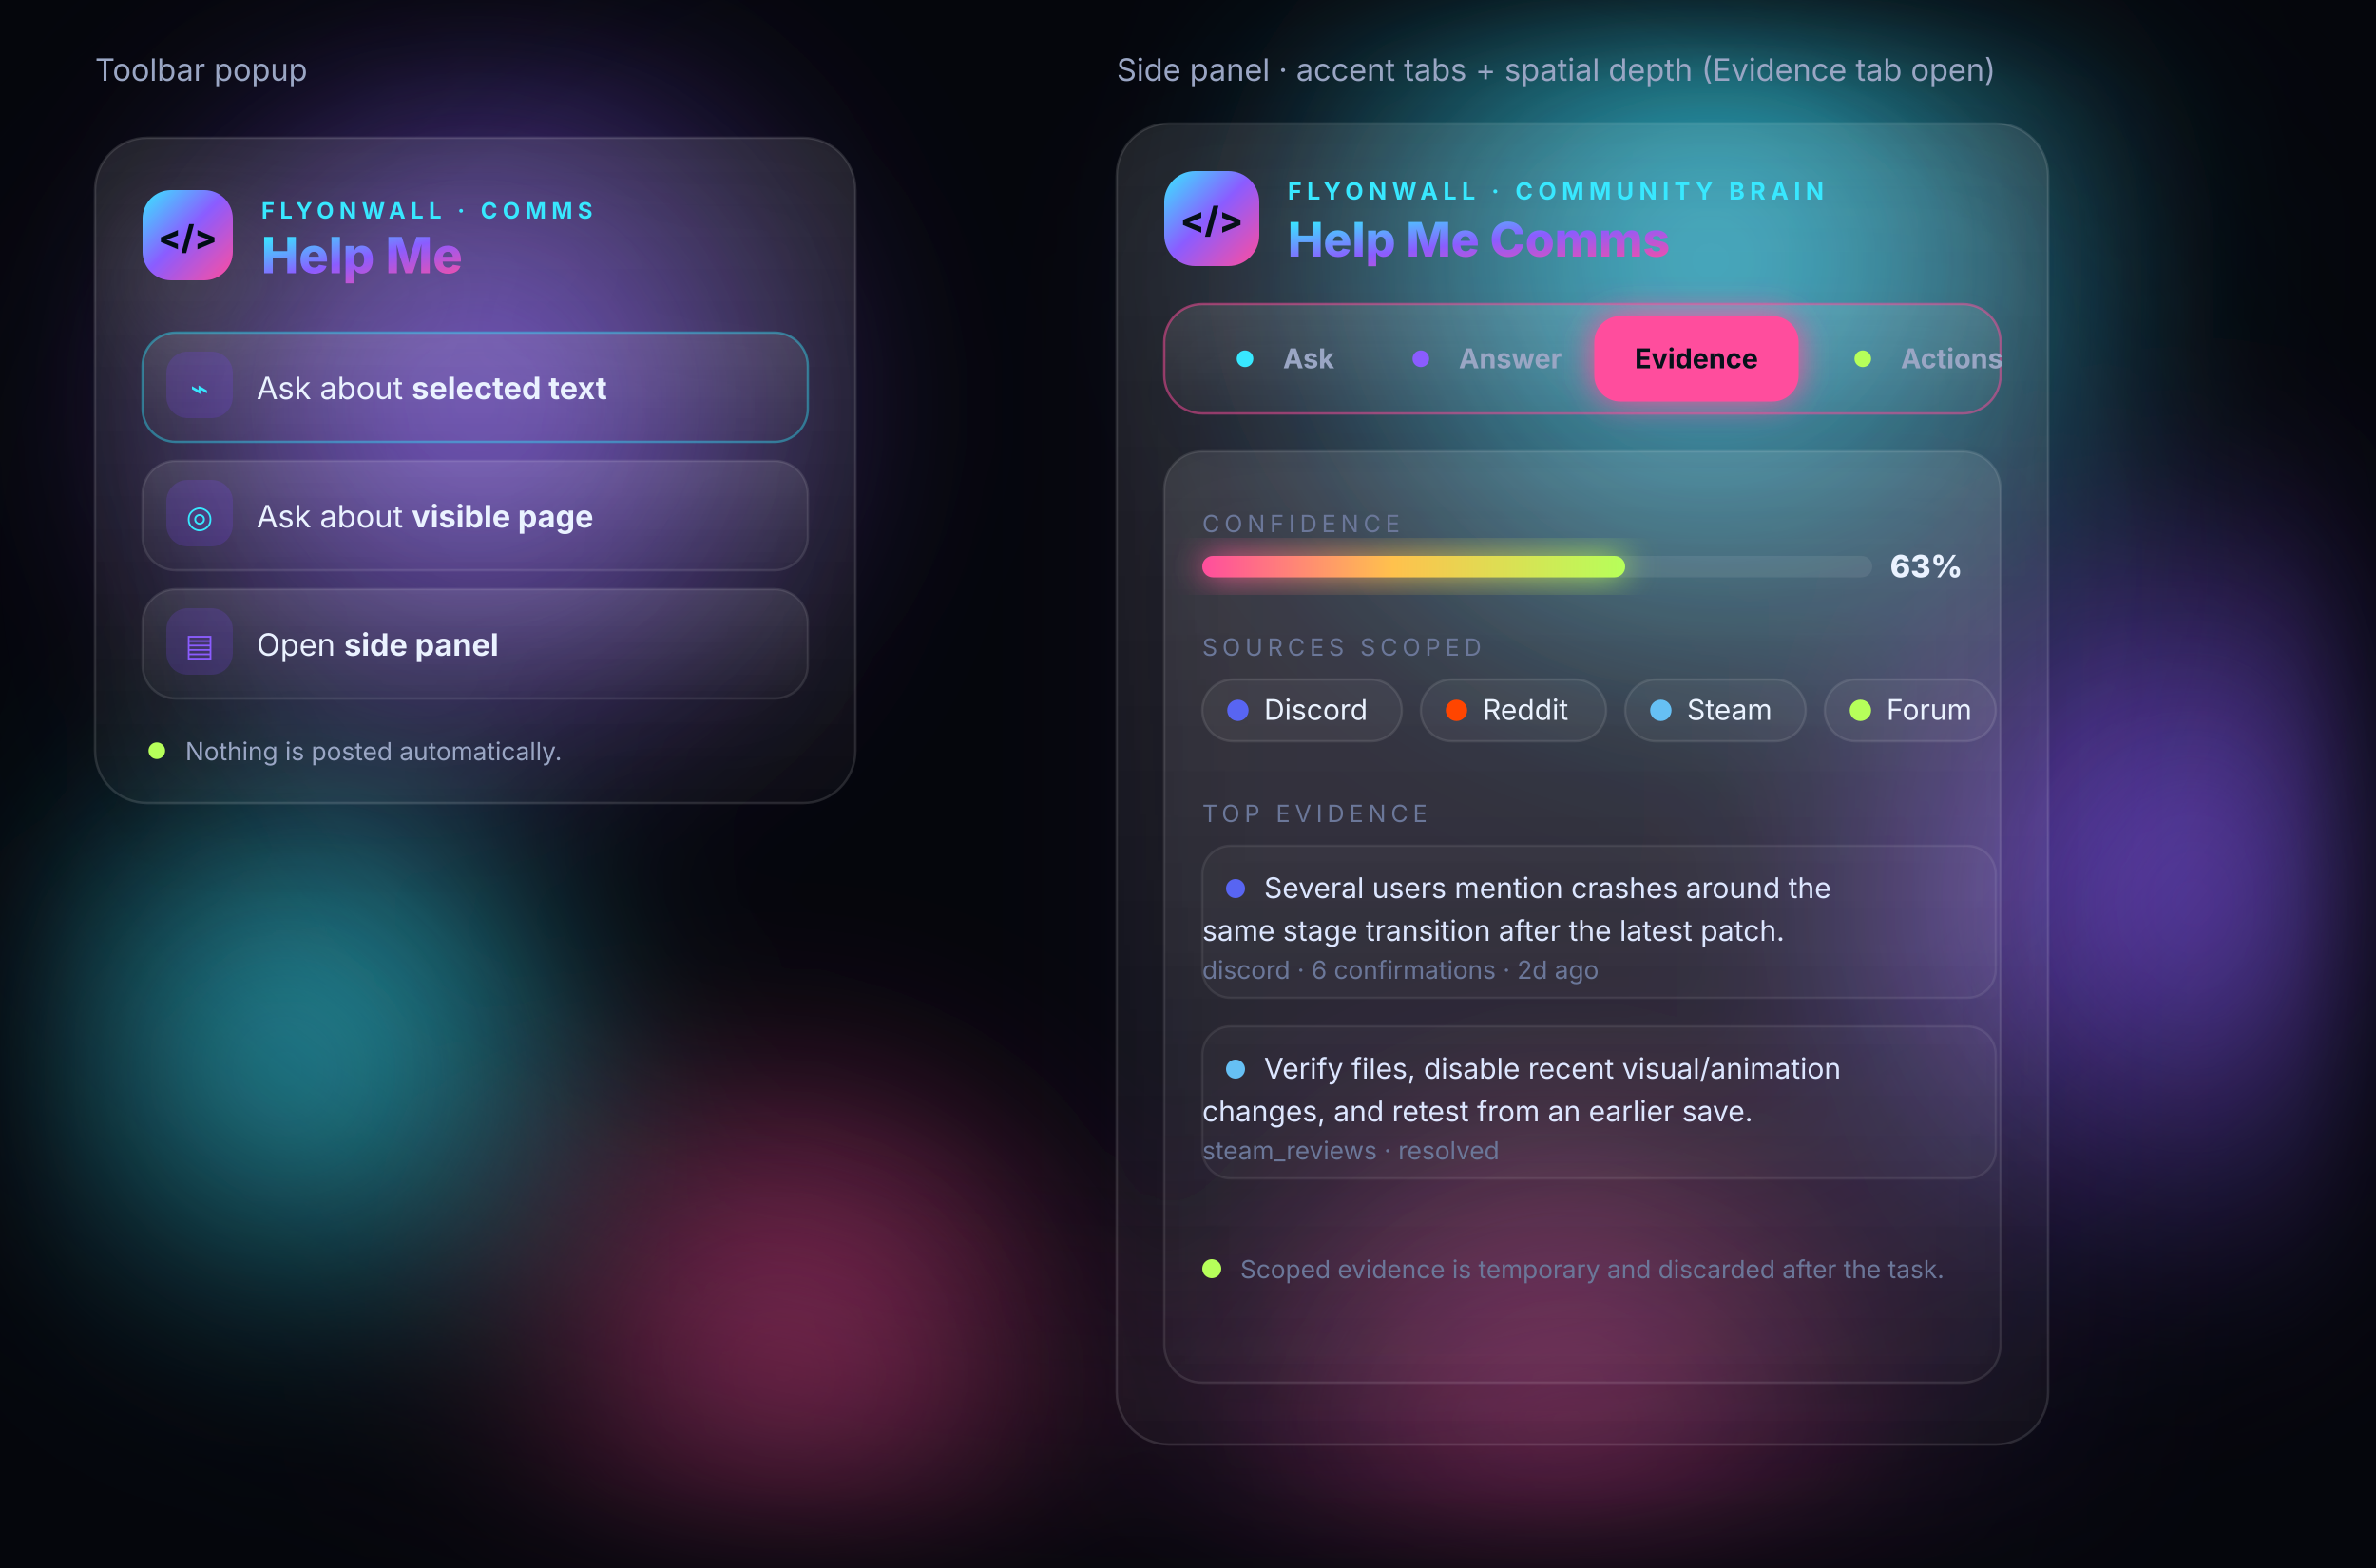
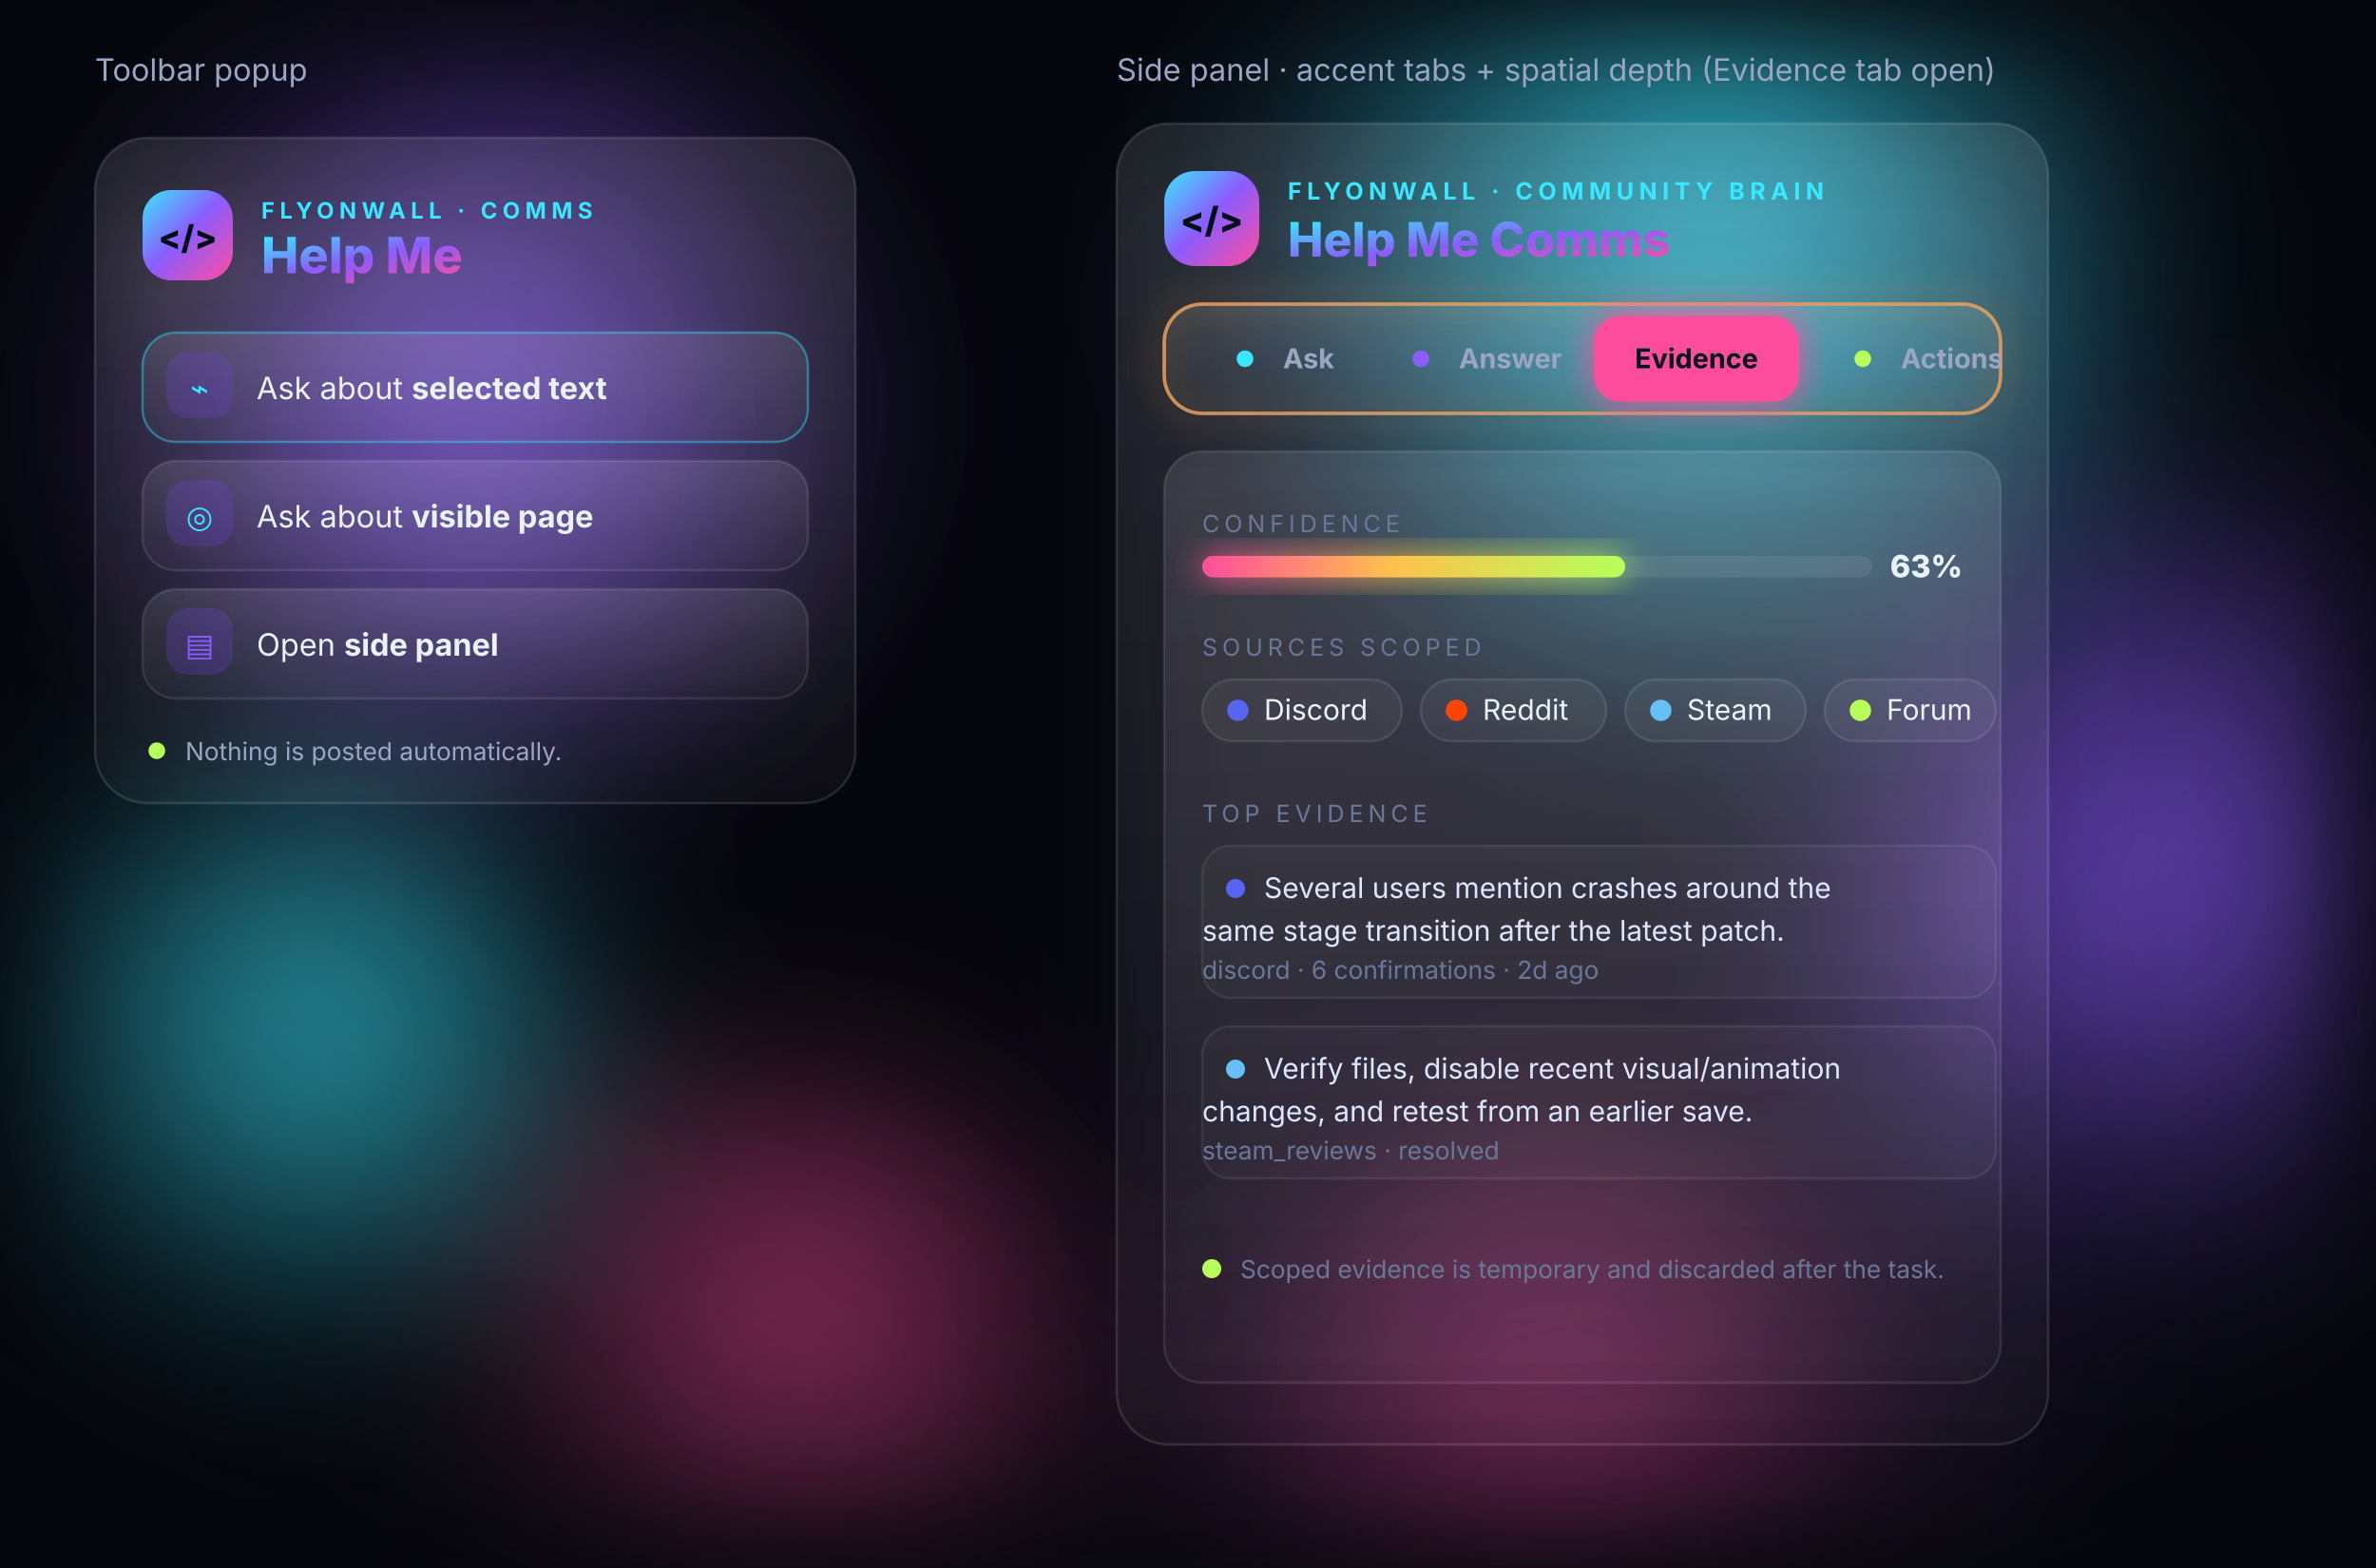
<svg xmlns="http://www.w3.org/2000/svg" width="1000" height="660" viewBox="0 0 1000 660" font-family="ui-sans-serif, -apple-system, 'Segoe UI', sans-serif">
  <defs>
    <radialGradient id="bc" cx="50%" cy="50%" r="50%">
      <stop offset="0%" stop-color="#38e8ff" stop-opacity="0.95" />
      <stop offset="100%" stop-color="#38e8ff" stop-opacity="0" />
    </radialGradient>
    <radialGradient id="bv" cx="50%" cy="50%" r="50%">
      <stop offset="0%" stop-color="#8b5cff" stop-opacity="0.95" />
      <stop offset="100%" stop-color="#8b5cff" stop-opacity="0" />
    </radialGradient>
    <radialGradient id="bm" cx="50%" cy="50%" r="50%">
      <stop offset="0%" stop-color="#ff4d9d" stop-opacity="0.9" />
      <stop offset="100%" stop-color="#ff4d9d" stop-opacity="0" />
    </radialGradient>
    <linearGradient id="g" x1="0" y1="0" x2="1" y2="1">
      <stop offset="0%" stop-color="#38e8ff" />
      <stop offset="48%" stop-color="#8b5cff" />
      <stop offset="100%" stop-color="#ff4d9d" />
    </linearGradient>
    <linearGradient id="mtr" x1="0" y1="0" x2="1" y2="0">
      <stop offset="0%" stop-color="#ff4d9d" />
      <stop offset="45%" stop-color="#ffc14d" />
      <stop offset="100%" stop-color="#b6ff5a" />
    </linearGradient>
    <linearGradient id="gl" x1="0" y1="0" x2="0" y2="1">
      <stop offset="0%" stop-color="#fff" stop-opacity="0.10" />
      <stop offset="100%" stop-color="#fff" stop-opacity="0.02" />
    </linearGradient>
    <radialGradient id="vig" cx="50%" cy="36%" r="75%">
      <stop offset="52%" stop-color="#05060c" stop-opacity="0" />
      <stop offset="100%" stop-color="#05060c" stop-opacity="0.85" />
    </radialGradient>
    <filter id="soft" x="-60%" y="-60%" width="220%" height="220%">
      <feGaussianBlur stdDeviation="36" />
    </filter>
    <filter id="glow" x="-80%" y="-80%" width="260%" height="260%">
      <feGaussianBlur stdDeviation="7" />
    </filter>
    <filter id="drop" x="-50%" y="-50%" width="200%" height="200%">
      <feDropShadow dx="0" dy="18" stdDeviation="20" flood-color="#000" flood-opacity="0.55" />
    </filter>
  </defs>
  <rect width="1000" height="660" fill="#05060c" />
  <g filter="url(#soft)" opacity="0.9">
    <circle cx="200" cy="170" r="180" fill="url(#bv)" />
    <circle cx="120" cy="450" r="150" fill="url(#bc)" />
    <circle cx="330" cy="580" r="150" fill="url(#bm)" />
    <circle cx="720" cy="110" r="210" fill="url(#bc)" />
    <circle cx="930" cy="380" r="200" fill="url(#bv)" />
    <circle cx="660" cy="620" r="180" fill="url(#bm)" />
  </g>
  <rect width="1000" height="660" fill="url(#vig)" />
  <text x="40" y="34" fill="#9aa6c4" font-size="13">Toolbar popup</text>
  <text x="470" y="34" fill="#9aa6c4" font-size="13">Side panel · accent tabs + spatial depth (Evidence tab open)</text>
  <g transform="translate(40,58)" filter="url(#drop)">
    <rect width="320" height="280" rx="22" fill="url(#gl)" stroke="#fff" stroke-opacity="0.12" />
    <rect x="20" y="22" width="38" height="38" rx="12" fill="url(#g)" />
    <text x="39" y="47" text-anchor="middle" fill="#061018" font-size="14" font-weight="800">&lt;/&gt;</text>
    <text x="70" y="34" fill="#38e8ff" font-size="9.5" letter-spacing="2.2" font-weight="700">FLYONWALL · COMMS</text>
    <text x="70" y="57" font-size="21" font-weight="800" fill="url(#g)">Help Me</text>
    <g font-size="13" fill="#eaf2ff">
      <g transform="translate(20,82)">
        <rect width="280" height="46" rx="14" fill="url(#gl)" stroke="#38e8ff" stroke-opacity="0.4" />
        <rect x="10" y="8" width="28" height="28" rx="9" fill="#8b5cff" fill-opacity="0.18" />
        <text x="24" y="28" text-anchor="middle" fill="#38e8ff" font-size="13">⌁</text>
        <text x="48" y="28">Ask about <tspan font-weight="700">selected text</tspan>
        </text>
      </g>
      <g transform="translate(20,136)">
        <rect width="280" height="46" rx="14" fill="url(#gl)" stroke="#fff" stroke-opacity="0.10" />
        <rect x="10" y="8" width="28" height="28" rx="9" fill="#8b5cff" fill-opacity="0.18" />
        <text x="24" y="28" text-anchor="middle" fill="#38e8ff" font-size="13">◎</text>
        <text x="48" y="28">Ask about <tspan font-weight="700">visible page</tspan>
        </text>
      </g>
      <g transform="translate(20,190)">
        <rect width="280" height="46" rx="14" fill="url(#gl)" stroke="#fff" stroke-opacity="0.10" />
        <rect x="10" y="8" width="28" height="28" rx="9" fill="#8b5cff" fill-opacity="0.18" />
        <text x="24" y="28" text-anchor="middle" fill="#8b5cff" font-size="13">▤</text>
        <text x="48" y="28">Open <tspan font-weight="700">side panel</tspan>
        </text>
      </g>
    </g>
    <circle cx="26" cy="258" r="3.5" fill="#b6ff5a" />
    <text x="38" y="262" fill="#9aa6c4" font-size="10.5">Nothing is posted automatically.</text>
  </g>
  <g transform="translate(470,52)">
    <rect x="14" y="20" width="392" height="556" rx="24" fill="#8b5cff" opacity="0.06" filter="url(#soft)" />
    <g filter="url(#drop)">
      <rect width="392" height="556" rx="22" fill="url(#gl)" stroke="#fff" stroke-opacity="0.12" />
    </g>
    <rect x="20" y="20" width="40" height="40" rx="13" fill="url(#g)" />
    <text x="40" y="46" text-anchor="middle" fill="#061018" font-size="15" font-weight="800">&lt;/&gt;</text>
    <text x="72" y="32" fill="#38e8ff" font-size="10" letter-spacing="2.2" font-weight="700">FLYONWALL · COMMUNITY BRAIN</text>
    <text x="72" y="56" font-size="20" font-weight="800" fill="url(#g)">Help Me Comms</text>
    <g transform="translate(20,76)">
-       <rect width="352" height="46" rx="16" fill="url(#gl)" stroke="#ff4d9d" stroke-opacity="0.5" filter="url(#drop)" />
+       <rect x="-1.5" y="-1.5" width="355" height="49" rx="17.5" fill="none" stroke="#c77b3e" stroke-opacity="0.5" stroke-width="3" filter="url(#glow)" />
+       <rect width="352" height="46" rx="16" fill="url(#gl)" stroke="#e6a062" stroke-opacity="0.85" stroke-width="1.5" filter="url(#drop)" />
      <rect x="181" y="5" width="86" height="36" rx="11" fill="#ff4d9d" filter="url(#glow)" />
      <rect x="181" y="5" width="86" height="36" rx="11" fill="#ff4d9d" />
      <g font-size="11.5" font-weight="700">
        <circle cx="34" cy="23" r="3.5" fill="#38e8ff" />
        <text x="50" y="27" fill="#9aa6c4">Ask</text>
        <circle cx="108" cy="23" r="3.5" fill="#8b5cff" />
        <text x="124" y="27" fill="#9aa6c4">Answer</text>
        <text x="224" y="27" fill="#06121a" text-anchor="middle">Evidence</text>
        <circle cx="294" cy="23" r="3.5" fill="#b6ff5a" />
        <text x="310" y="27" fill="#9aa6c4">Actions</text>
      </g>
    </g>
    <g transform="translate(20,138)" filter="url(#drop)">
      <rect width="352" height="392" rx="16" fill="url(#gl)" stroke="#fff" stroke-opacity="0.10" />
    </g>
    <g transform="translate(20,138)">
      <text x="16" y="34" fill="#6b7799" font-size="10" letter-spacing="2">CONFIDENCE</text>
      <rect x="16" y="44" width="282" height="9" rx="4.5" fill="#fff" fill-opacity="0.08" />
      <rect x="16" y="44" width="178" height="9" rx="4.5" fill="url(#mtr)" filter="url(#glow)" />
      <rect x="16" y="44" width="178" height="9" rx="4.5" fill="url(#mtr)" />
      <text x="336" y="53" text-anchor="end" fill="#eaf2ff" font-size="13" font-weight="800">63%</text>
      <text x="16" y="86" fill="#6b7799" font-size="10" letter-spacing="2">SOURCES SCOPED</text>
      <g font-size="12" fill="#eaf2ff">
        <rect x="16" y="96" width="84" height="26" rx="13" fill="#fff" fill-opacity="0.05" stroke="#fff" stroke-opacity="0.10" />
        <circle cx="31" cy="109" r="4.5" fill="#5865f2" />
        <text x="42" y="113">Discord</text>
        <rect x="108" y="96" width="78" height="26" rx="13" fill="#fff" fill-opacity="0.05" stroke="#fff" stroke-opacity="0.10" />
        <circle cx="123" cy="109" r="4.5" fill="#ff4500" />
        <text x="134" y="113">Reddit</text>
        <rect x="194" y="96" width="76" height="26" rx="13" fill="#fff" fill-opacity="0.05" stroke="#fff" stroke-opacity="0.10" />
        <circle cx="209" cy="109" r="4.5" fill="#66c0f4" />
        <text x="220" y="113">Steam</text>
        <rect x="278" y="96" width="72" height="26" rx="13" fill="#fff" fill-opacity="0.05" stroke="#fff" stroke-opacity="0.10" />
        <circle cx="293" cy="109" r="4.5" fill="#b6ff5a" />
        <text x="304" y="113">Forum</text>
      </g>
      <text x="16" y="156" fill="#6b7799" font-size="10" letter-spacing="2">TOP EVIDENCE</text>
      <rect x="16" y="166" width="334" height="64" rx="12" fill="#fff" fill-opacity="0.03" stroke="#fff" stroke-opacity="0.08" />
      <circle cx="30" cy="184" r="4" fill="#5865f2" />
      <text x="42" y="188" fill="#dce6ff" font-size="12">Several users mention crashes around the</text>
      <text x="16" y="206" fill="#dce6ff" font-size="12">same stage transition after the latest patch.</text>
      <text x="16" y="222" fill="#6b7799" font-size="10.5">discord · 6 confirmations · 2d ago</text>
      <rect x="16" y="242" width="334" height="64" rx="12" fill="#fff" fill-opacity="0.03" stroke="#fff" stroke-opacity="0.08" />
      <circle cx="30" cy="260" r="4" fill="#66c0f4" />
      <text x="42" y="264" fill="#dce6ff" font-size="12">Verify files, disable recent visual/animation</text>
      <text x="16" y="282" fill="#dce6ff" font-size="12">changes, and retest from an earlier save.</text>
      <text x="16" y="298" fill="#6b7799" font-size="10.5">steam_reviews · resolved</text>
      <circle cx="20" cy="344" r="4" fill="#b6ff5a" />
      <text x="32" y="348" fill="#6b7799" font-size="10.5">Scoped evidence is temporary and discarded after the task.</text>
    </g>
  </g>
</svg>
